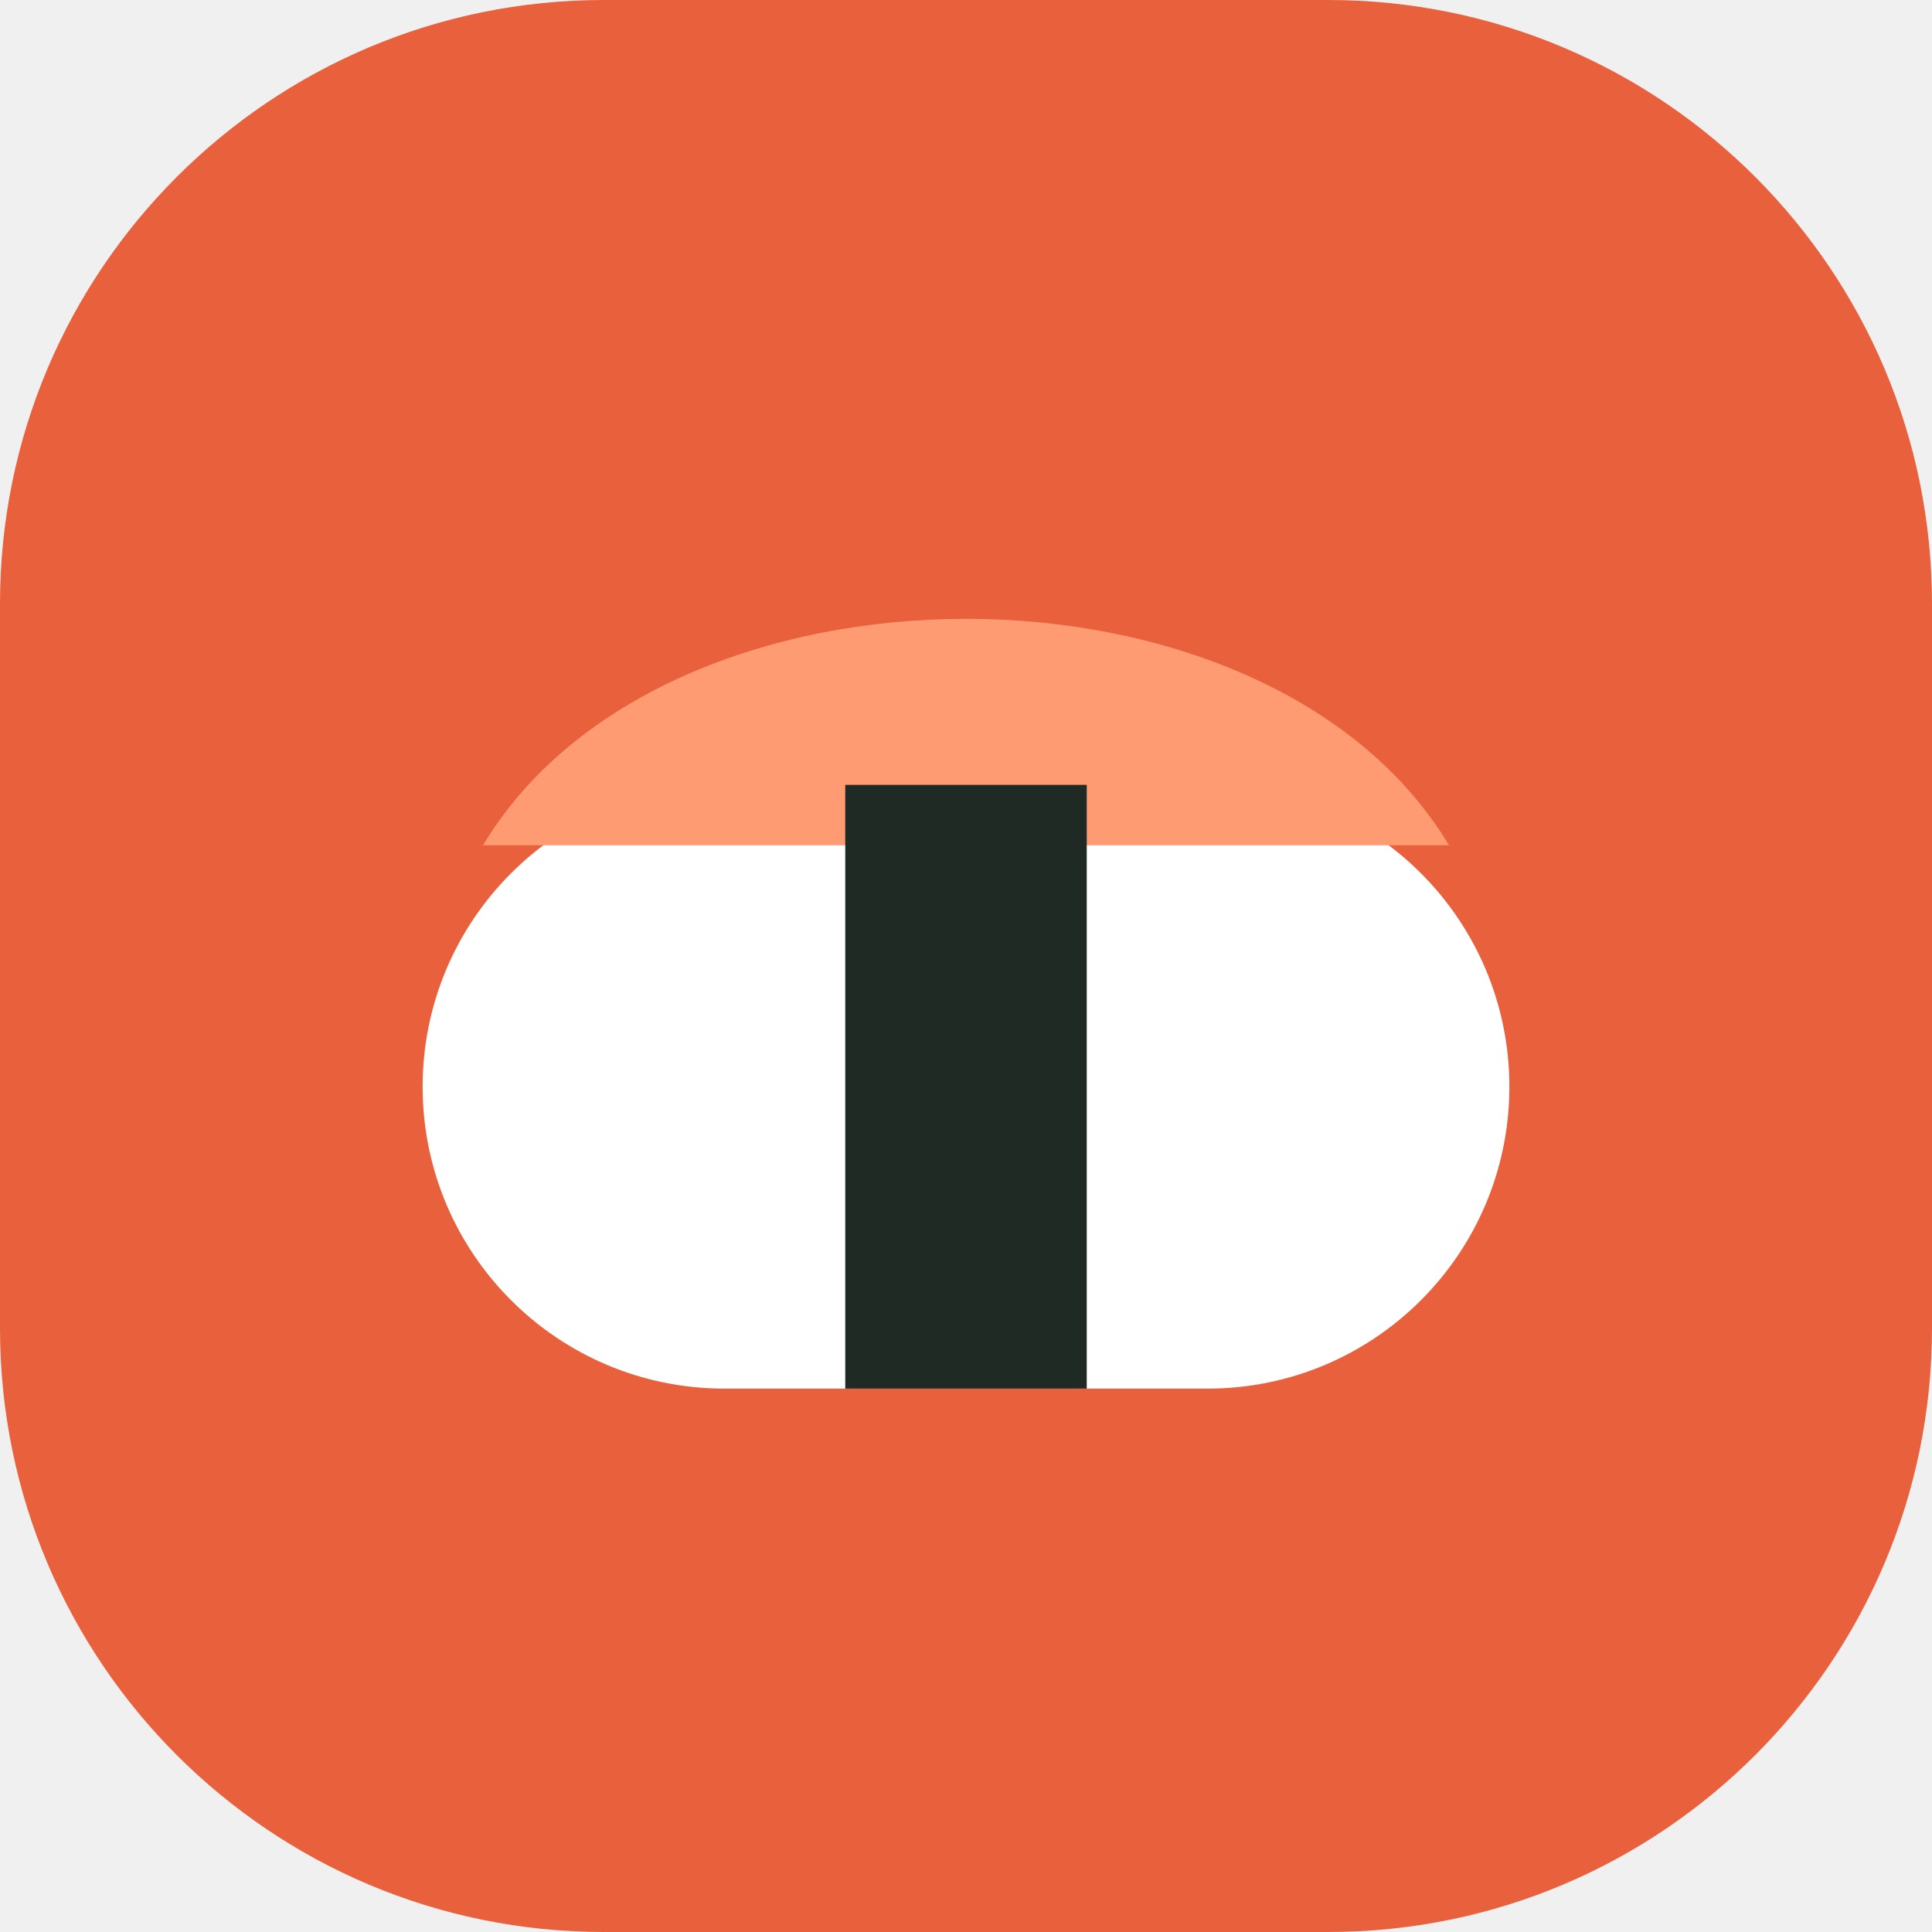
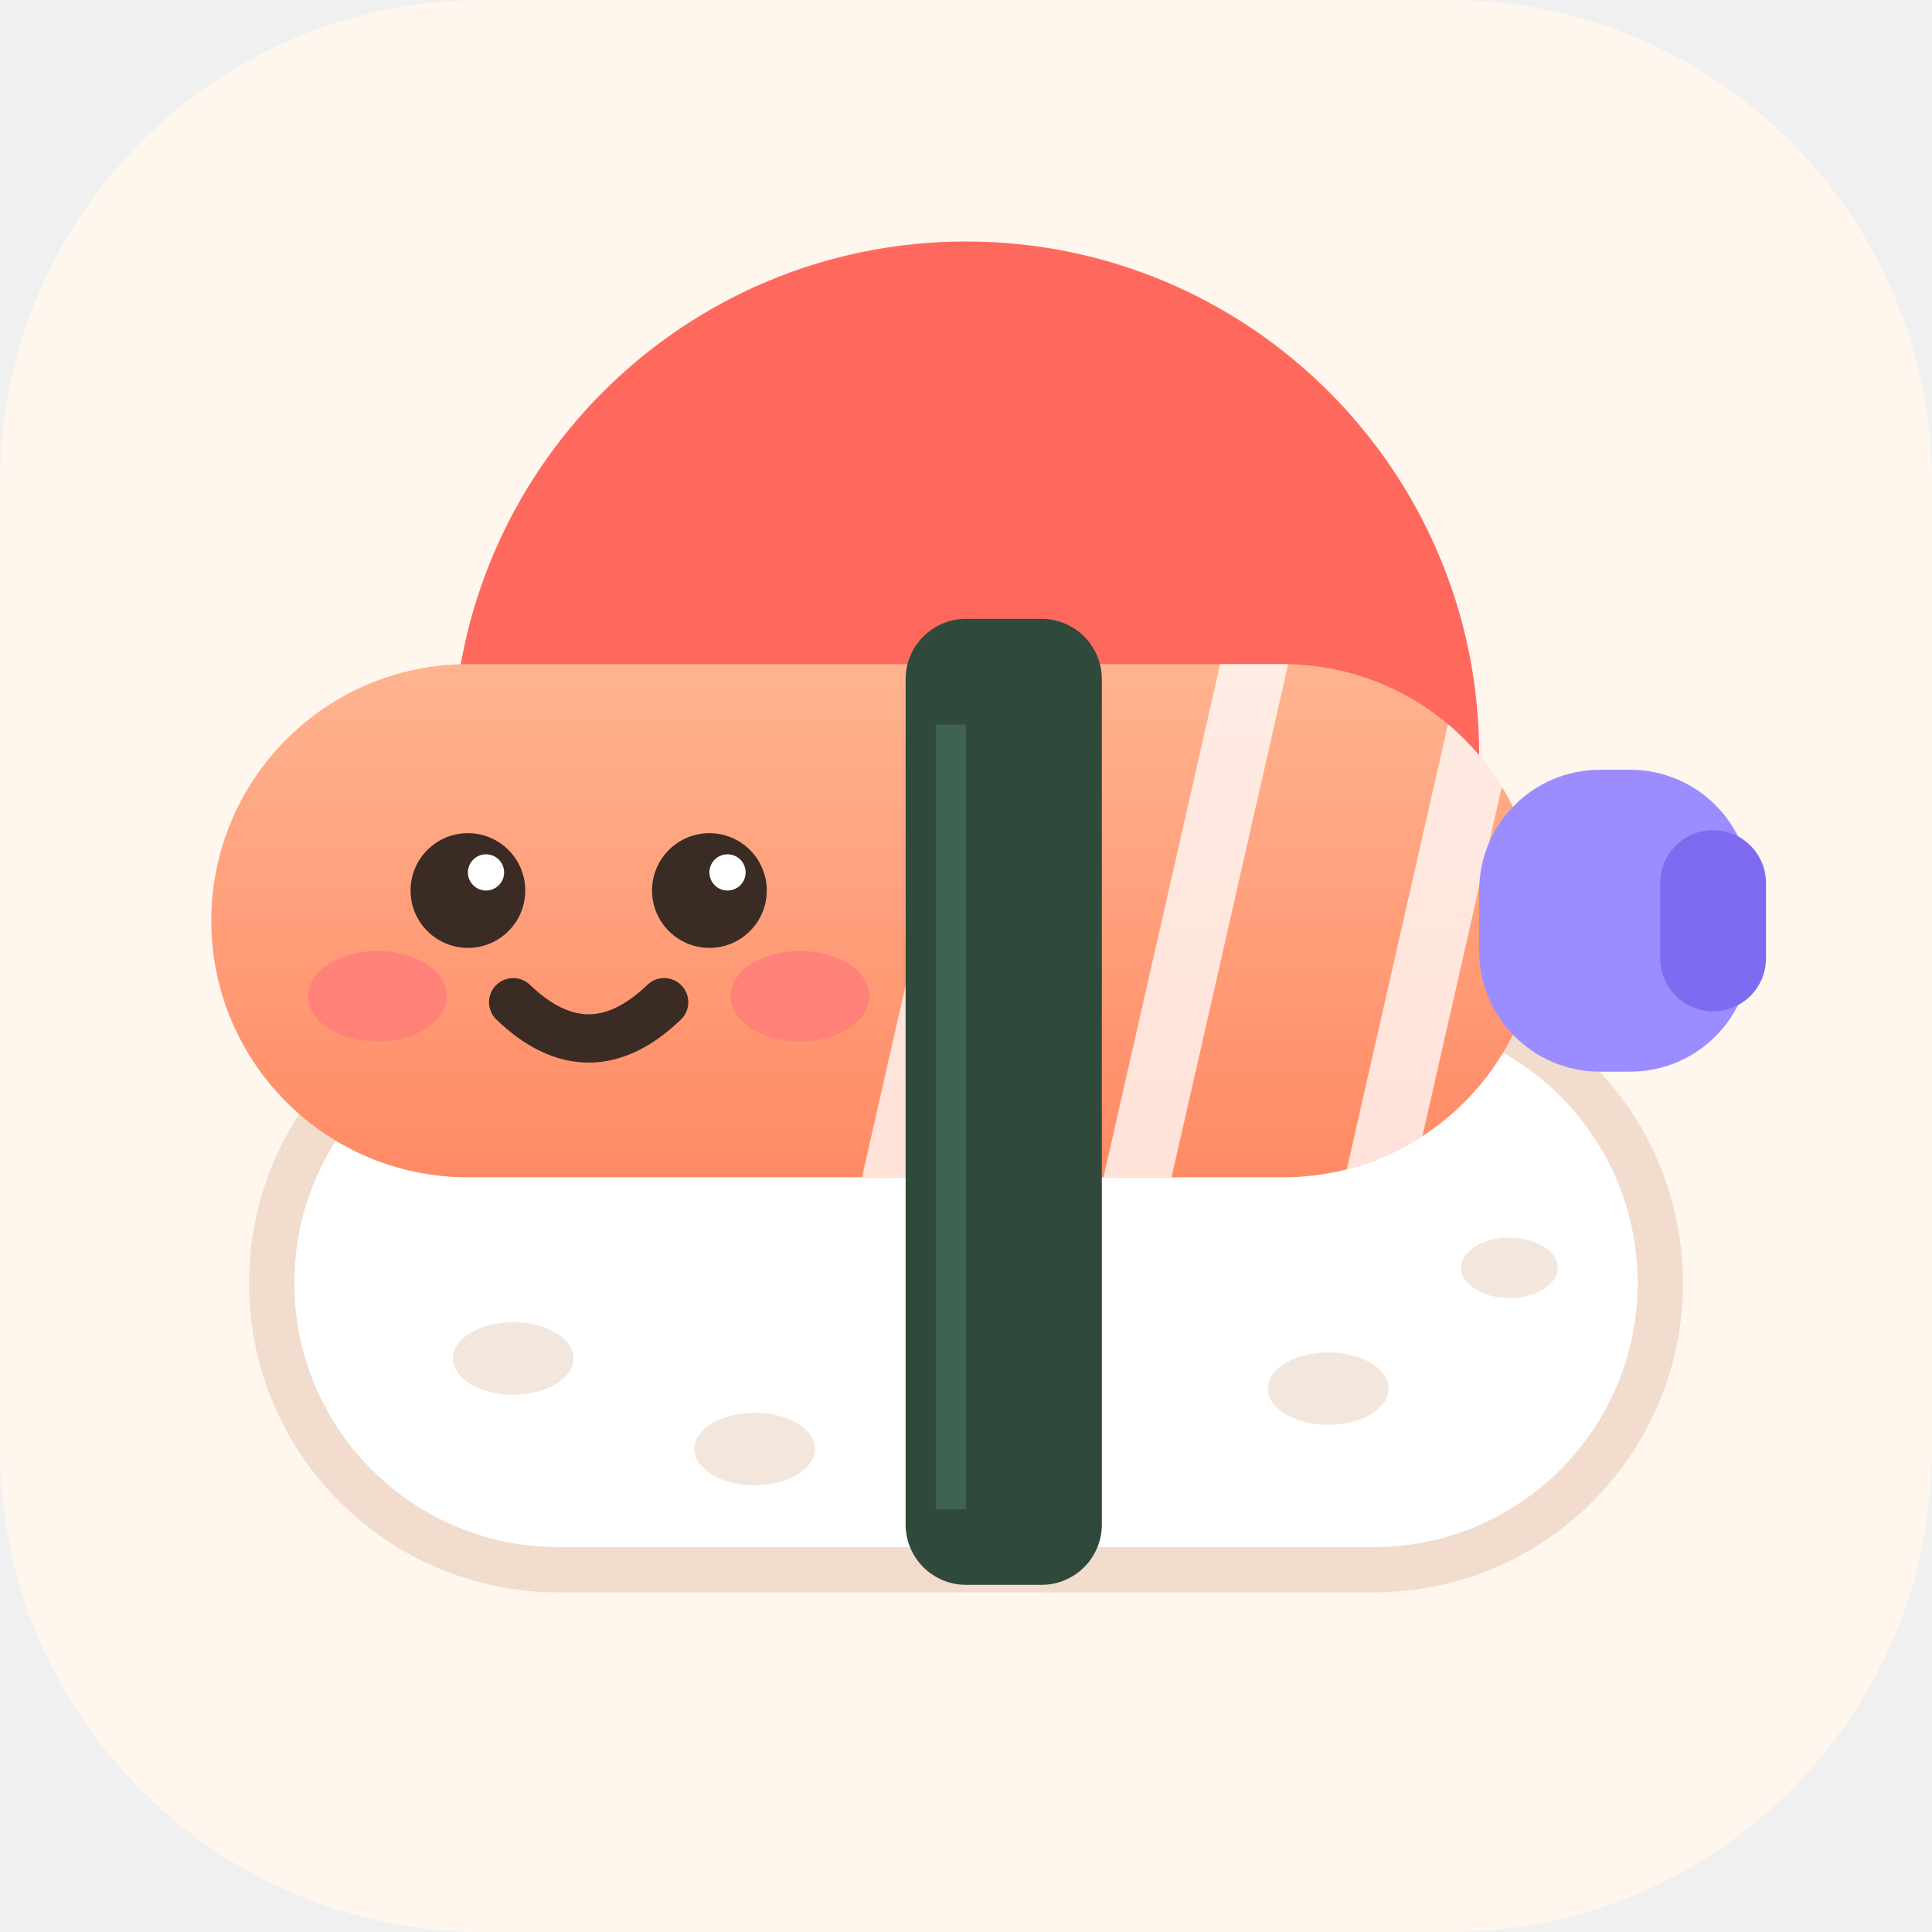
- <svg xmlns="http://www.w3.org/2000/svg" viewBox="0 0 32 32">
-   <rect width="32" height="32" rx="10" fill="#e8613c" />
-   <rect x="7" y="13" width="18" height="10" rx="5" fill="#fff" />
-   <path d="M8 14c3-5 13-5 16 0" fill="#ff9b73" />
-   <rect x="14" y="13" width="4" height="10" fill="#1f2a24" />
+ <svg xmlns="http://www.w3.org/2000/svg" viewBox="0 0 64 64">
+   <defs>
+     <linearGradient id="salmon" x1="0" y1="0" x2="0" y2="1">
+       <stop offset="0" stop-color="#ffb38f" />
+       <stop offset="1" stop-color="#ff8a65" />
+     </linearGradient>
+     <clipPath id="pen">
+       <rect x="7" y="22" width="44" height="17" rx="8.5" />
+     </clipPath>
+   </defs>
+   <rect width="64" height="64" rx="16" fill="#fff6ee" />
+   <circle cx="32" cy="25" r="17" fill="#ff5a4e" opacity=".9" />
+   <rect x="9" y="33" width="46" height="19" rx="9.5" fill="#fff" stroke="#f1dccd" stroke-width="1.5" />
+   <g fill="#f3e6dc">
+     <ellipse cx="17" cy="45" rx="2" ry="1.2" />
+     <ellipse cx="25" cy="48" rx="2" ry="1.2" />
+     <ellipse cx="44" cy="46" rx="2" ry="1.2" />
+     <ellipse cx="50" cy="42" rx="1.6" ry="1" />
+   </g>
+   <rect x="7" y="22" width="44" height="17" rx="8.5" fill="url(#salmon)" />
+   <g clip-path="url(#pen)" stroke="#fff" stroke-opacity=".75" stroke-width="2.2" stroke-linecap="round">
+     <path d="M34 20l-5 22M42 20l-5 22M50 20l-5 22" />
+   </g>
+   <rect x="49" y="25.5" width="9" height="10" rx="4" fill="#9b8cff" />
+   <rect x="55" y="27.5" width="3.5" height="6" rx="1.75" fill="#7d6cf0" />
+   <circle cx="15.5" cy="29.5" r="1.9" fill="#3a2b25" />
+   <circle cx="23.5" cy="29.5" r="1.9" fill="#3a2b25" />
+   <path d="M17 33.2q2.5 2.4 5 0" stroke="#3a2b25" stroke-width="1.6" fill="none" stroke-linecap="round" />
+   <ellipse cx="12.5" cy="33" rx="2.3" ry="1.5" fill="#ff6f7d" opacity=".55" />
+   <ellipse cx="26.5" cy="33" rx="2.3" ry="1.5" fill="#ff6f7d" opacity=".55" />
+   <circle cx="16.1" cy="28.9" r=".6" fill="#fff" />
+   <circle cx="24.1" cy="28.9" r=".6" fill="#fff" />
+   <rect x="30" y="20.5" width="6.5" height="32" rx="2" fill="#2f4a3a" />
+   <path d="M31.5 24v26" stroke="#3f6150" stroke-width="1" />
</svg>
